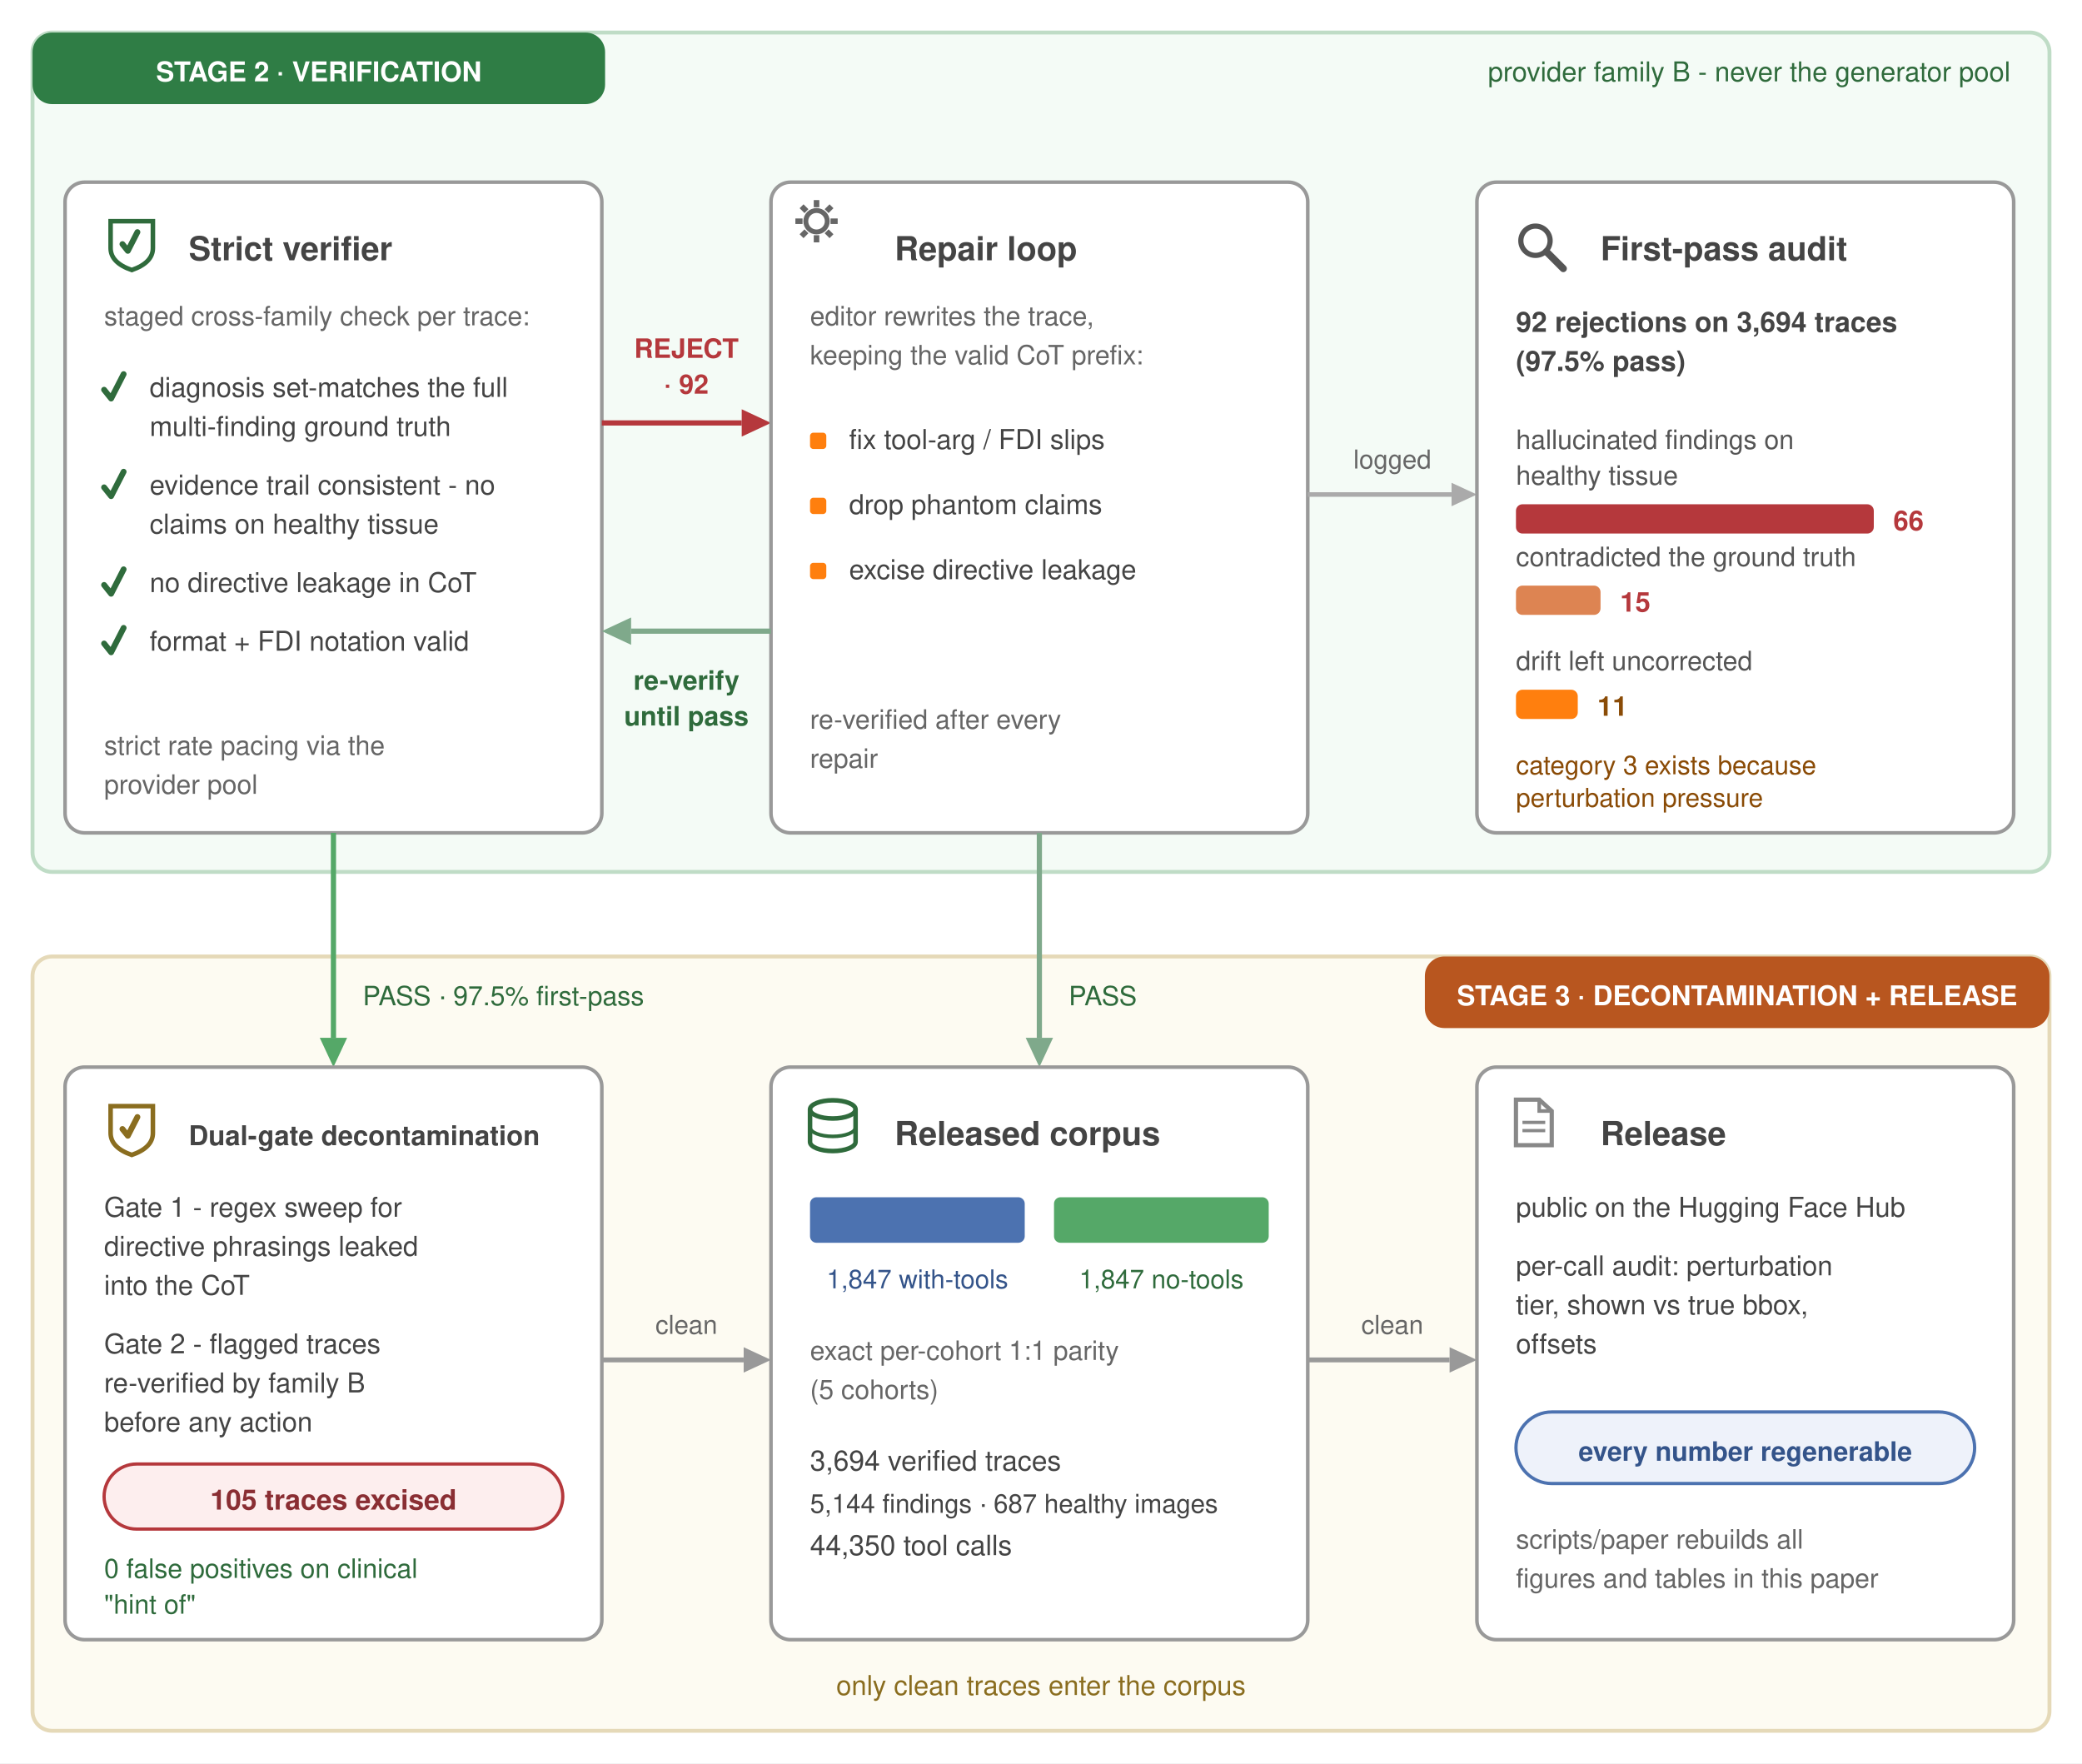
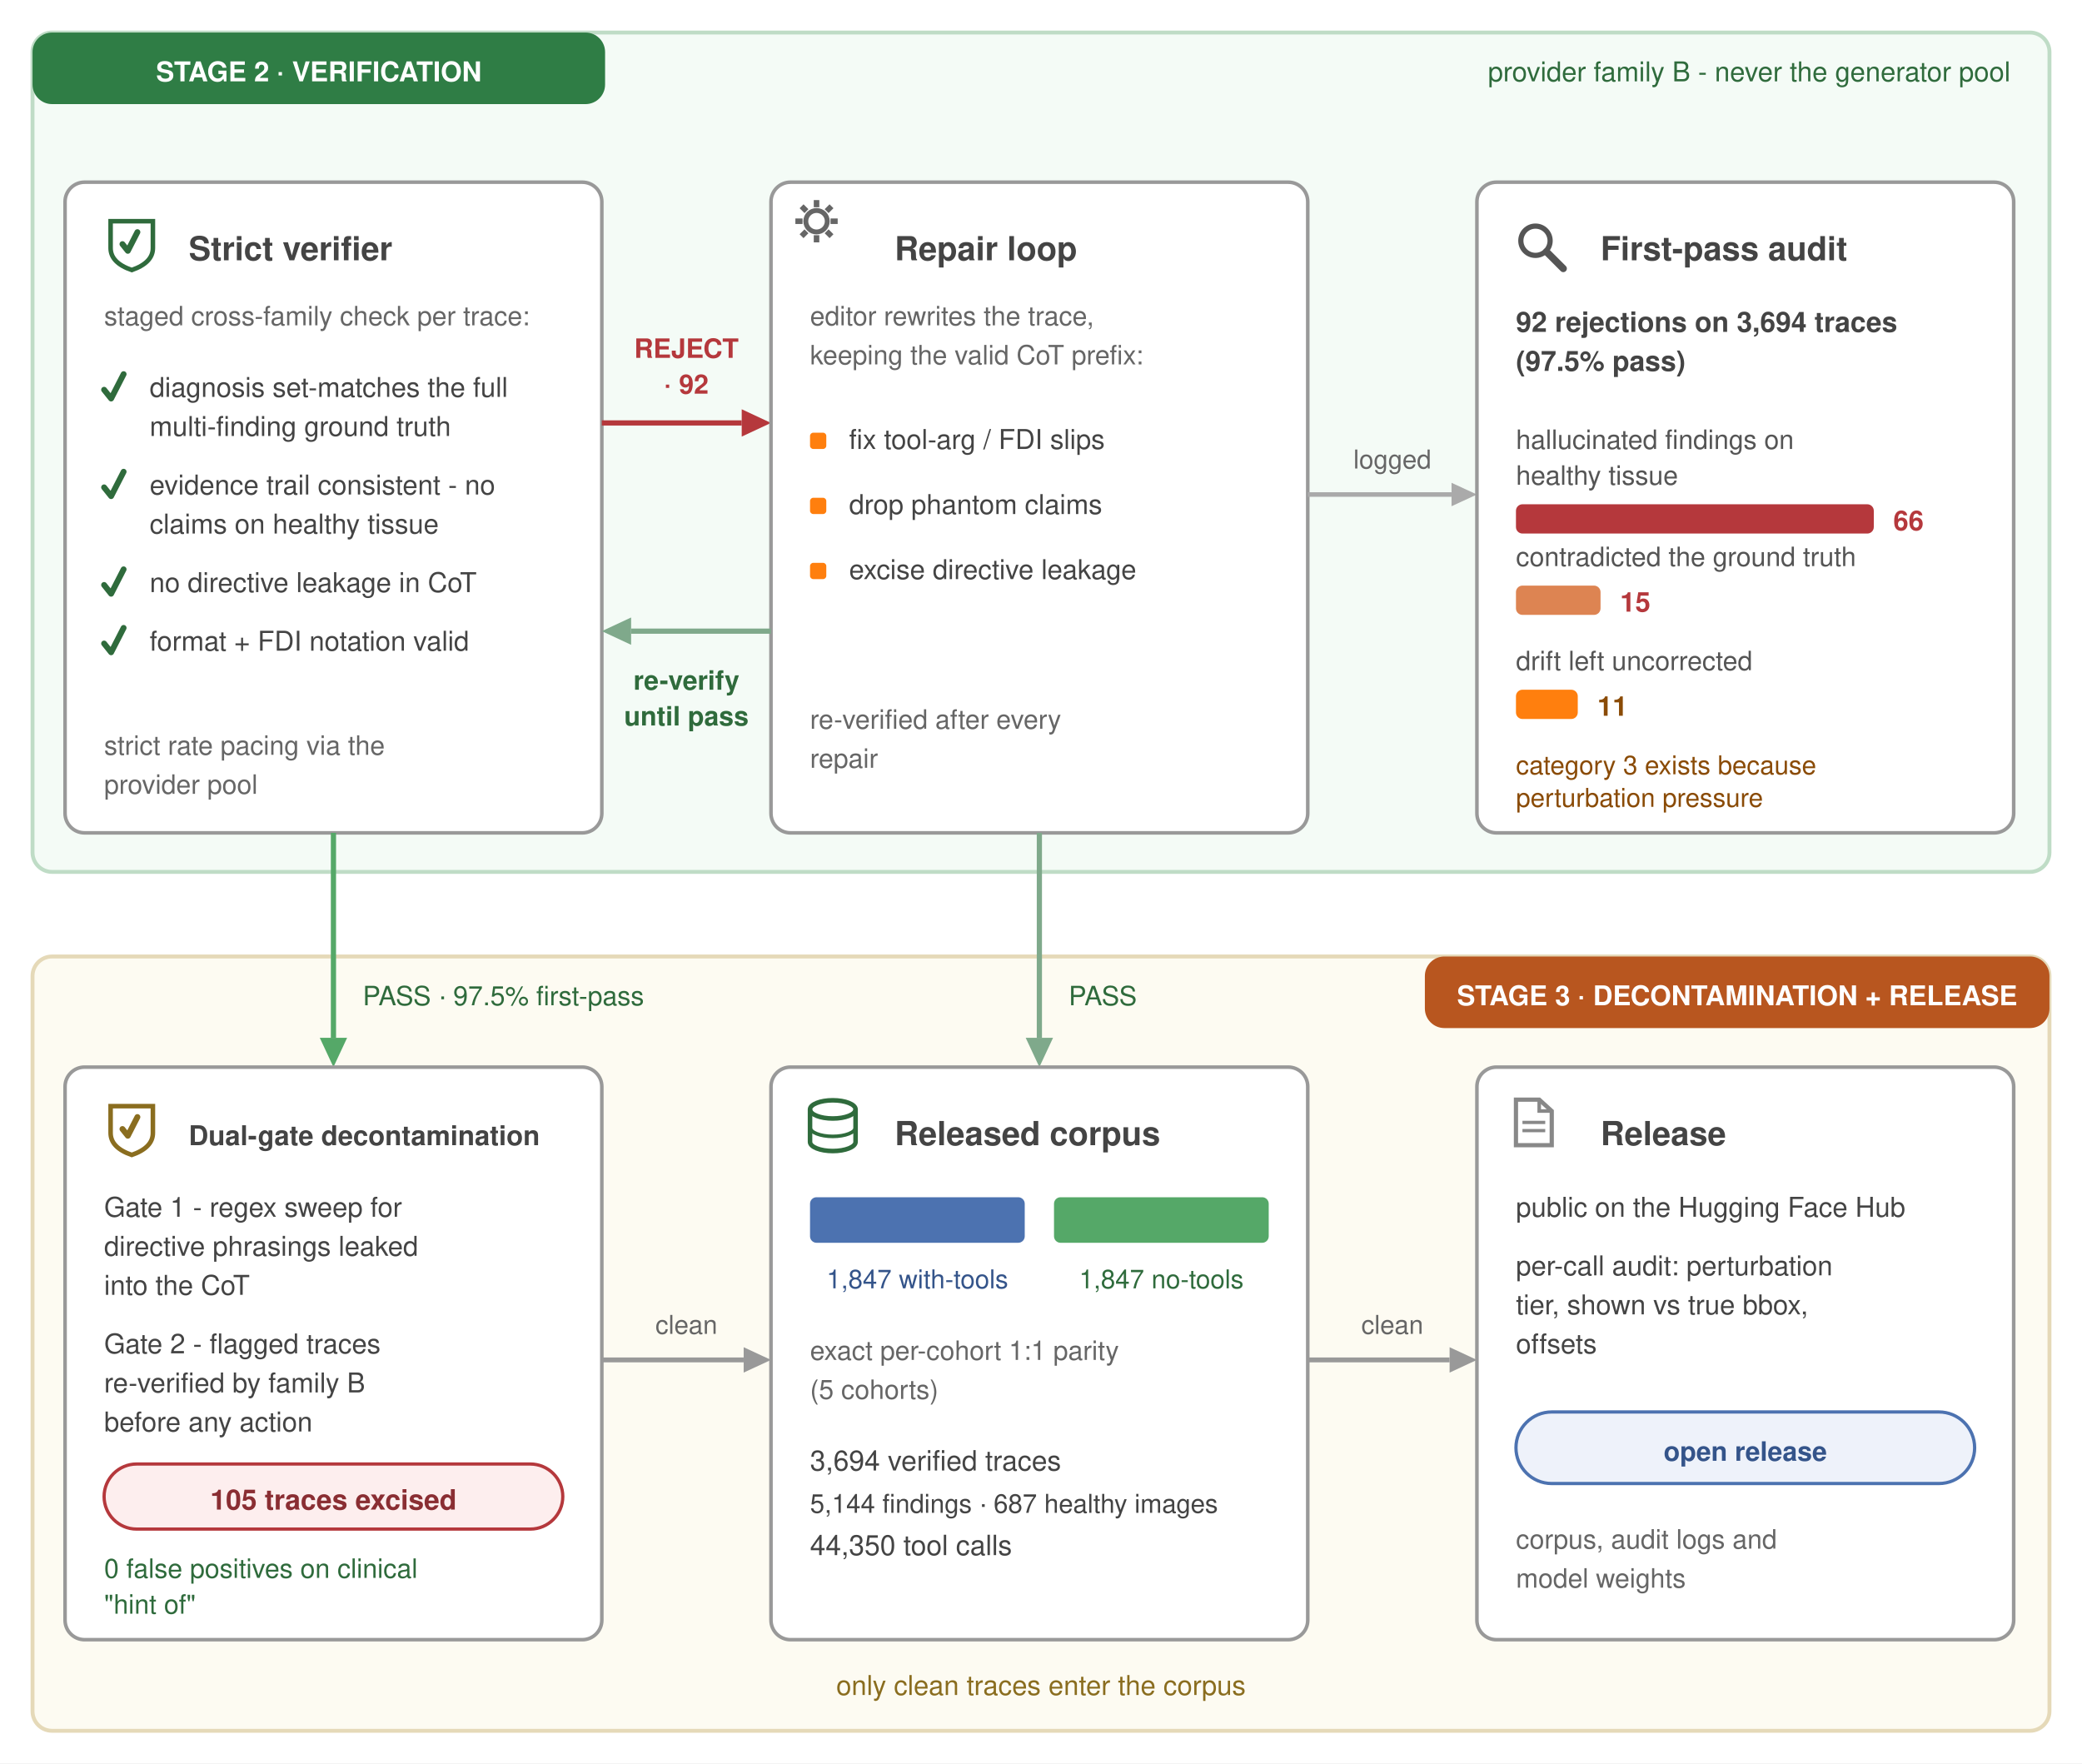
<svg xmlns="http://www.w3.org/2000/svg" width="640" height="542" viewBox="0 0 640 542">
  <rect width="640" height="542" fill="#FFFFFF" />
  <rect x="10" y="10" width="620" height="258" rx="6" fill="#F4FBF6" stroke="#BFDCC6" stroke-width="1.2" />
  <rect x="10" y="10" width="176" height="22" rx="6" fill="#2F7D45" stroke="none" stroke-width="0" />
  <text x="98.0" y="25" font-family="Helvetica" font-size="8.4" font-weight="bold" text-anchor="middle" fill="#FFFFFF">STAGE 2 · VERIFICATION</text>
  <text x="618" y="25" font-family="Helvetica" font-size="8.4" text-anchor="end" fill="#2F6B3C">provider family B - never the generator pool</text>
  <rect x="20" y="56" width="165" height="200" rx="6" fill="#FFFFFF" stroke="#999999" stroke-width="1.1" />
  <path d="M 34 68 L 47.0 68 L 47.0 76.25 Q 47.0 80.75 40.5 83.0 Q 34 80.75 34 76.25 Z" fill="none" stroke="#2F6B3C" stroke-width="1.4" />
  <path d="M 37.64 75.03 L 39.296 77.1 L 42.24 71.35" fill="none" stroke="#2F6B3C" stroke-width="1.8" stroke-linecap="round" stroke-linejoin="round" />
  <text x="58" y="80" font-family="Helvetica" font-size="10.2" font-weight="bold" fill="#444444">Strict verifier</text>
  <text x="32" y="100" font-family="Helvetica" font-size="8.2" fill="#666666">staged cross-family check per trace:</text>
  <path d="M 32 119.8 L 34.16 122.5 L 38.0 115.0" fill="none" stroke="#2F6B3C" stroke-width="1.8" stroke-linecap="round" stroke-linejoin="round" />
  <text x="46" y="122" font-family="Helvetica" font-size="8.4" fill="#444444">diagnosis set-matches the full</text>
  <text x="46" y="134" font-family="Helvetica" font-size="8.4" fill="#444444">multi-finding ground truth</text>
  <path d="M 32 149.8 L 34.16 152.5 L 38.0 145.0" fill="none" stroke="#2F6B3C" stroke-width="1.8" stroke-linecap="round" stroke-linejoin="round" />
  <text x="46" y="152" font-family="Helvetica" font-size="8.4" fill="#444444">evidence trail consistent - no</text>
  <text x="46" y="164" font-family="Helvetica" font-size="8.4" fill="#444444">claims on healthy tissue</text>
  <path d="M 32 179.8 L 34.16 182.5 L 38.0 175.0" fill="none" stroke="#2F6B3C" stroke-width="1.8" stroke-linecap="round" stroke-linejoin="round" />
  <text x="46" y="182" font-family="Helvetica" font-size="8.4" fill="#444444">no directive leakage in CoT</text>
  <path d="M 32 197.8 L 34.16 200.5 L 38.0 193.0" fill="none" stroke="#2F6B3C" stroke-width="1.8" stroke-linecap="round" stroke-linejoin="round" />
  <text x="46" y="200" font-family="Helvetica" font-size="8.4" fill="#444444">format + FDI notation valid</text>
  <text x="32" y="232" font-family="Helvetica" font-size="8.2" fill="#666666">strict rate pacing via the</text>
  <text x="32" y="244" font-family="Helvetica" font-size="8.2" fill="#666666">provider pool</text>
  <polyline points="185.0,130.0 228.0,130.0" fill="none" stroke="#B5383C" stroke-width="1.6" />
  <polygon points="237.0,130.0 228.0,134.2 228.0,125.8" fill="#B5383C" stroke="none" />
  <text x="211.0" y="110" font-family="Helvetica" font-size="8.2" font-weight="bold" text-anchor="middle" fill="#B5383C">REJECT</text>
  <text x="211.0" y="121" font-family="Helvetica" font-size="8.2" font-weight="bold" text-anchor="middle" fill="#B5383C">· 92</text>
  <rect x="237" y="56" width="165" height="200" rx="6" fill="#FFFFFF" stroke="#999999" stroke-width="1.1" />
  <circle cx="251" cy="68" r="3.3" fill="none" stroke="#666666" stroke-width="1.5" />
  <line x1="255.3" y1="68.0" x2="257.5" y2="68.0" stroke="#666666" stroke-width="1.7" />
  <line x1="254.1" y1="71.1" x2="255.6" y2="72.6" stroke="#666666" stroke-width="1.7" />
  <line x1="251.0" y1="72.3" x2="251.0" y2="74.5" stroke="#666666" stroke-width="1.7" />
  <line x1="247.9" y1="71.1" x2="246.4" y2="72.6" stroke="#666666" stroke-width="1.7" />
  <line x1="246.7" y1="68.0" x2="244.5" y2="68.0" stroke="#666666" stroke-width="1.7" />
  <line x1="247.9" y1="64.9" x2="246.4" y2="63.4" stroke="#666666" stroke-width="1.7" />
  <line x1="251.0" y1="63.7" x2="251.0" y2="61.5" stroke="#666666" stroke-width="1.7" />
  <line x1="254.1" y1="64.9" x2="255.6" y2="63.4" stroke="#666666" stroke-width="1.7" />
  <text x="275" y="80" font-family="Helvetica" font-size="10.2" font-weight="bold" fill="#444444">Repair loop</text>
  <text x="249" y="100" font-family="Helvetica" font-size="8.2" fill="#666666">editor rewrites the trace,</text>
  <text x="249" y="112" font-family="Helvetica" font-size="8.2" fill="#666666">keeping the valid CoT prefix:</text>
  <rect x="249" y="133" width="5" height="5" rx="1" fill="#ff7f0e" stroke="none" stroke-width="0" />
  <text x="261" y="138" font-family="Helvetica" font-size="8.4" fill="#444444">fix tool-arg / FDI slips</text>
  <rect x="249" y="153" width="5" height="5" rx="1" fill="#ff7f0e" stroke="none" stroke-width="0" />
  <text x="261" y="158" font-family="Helvetica" font-size="8.4" fill="#444444">drop phantom claims</text>
  <rect x="249" y="173" width="5" height="5" rx="1" fill="#ff7f0e" stroke="none" stroke-width="0" />
  <text x="261" y="178" font-family="Helvetica" font-size="8.4" fill="#444444">excise directive leakage</text>
  <text x="249" y="224" font-family="Helvetica" font-size="8.2" fill="#666666">re-verified after every</text>
  <text x="249" y="236" font-family="Helvetica" font-size="8.2" fill="#666666">repair</text>
  <polyline points="237.0,194.0 194.0,194.0" fill="none" stroke="#7FA98B" stroke-width="1.6" />
  <polygon points="185.0,194.0 194.0,189.8 194.0,198.2" fill="#7FA98B" stroke="none" />
  <text x="211.0" y="212" font-family="Helvetica" font-size="8.2" font-weight="bold" text-anchor="middle" fill="#2F6B3C">re-verify</text>
  <text x="211.0" y="223" font-family="Helvetica" font-size="8.2" font-weight="bold" text-anchor="middle" fill="#2F6B3C">until pass</text>
  <polyline points="402.0,152.0 446.2,152.0" fill="none" stroke="#AAAAAA" stroke-width="1.4" />
  <polygon points="454.0,152.0 446.2,155.6 446.2,148.4" fill="#AAAAAA" stroke="none" />
  <text x="428.0" y="144" font-family="Helvetica" font-size="8.0" text-anchor="middle" fill="#666666">logged</text>
  <rect x="454" y="56" width="165" height="200" rx="6" fill="#FFFFFF" stroke="#999999" stroke-width="1.1" />
  <circle cx="472" cy="74" r="4.5" fill="none" stroke="#555555" stroke-width="1.6" />
  <line x1="475.375" y1="77.375" x2="480.55" y2="82.55" stroke="#555555" stroke-width="2.2" stroke-linecap="round" />
  <text x="492" y="80" font-family="Helvetica" font-size="10.2" font-weight="bold" fill="#444444">First-pass audit</text>
  <text x="466" y="102" font-family="Helvetica" font-size="8.6" font-weight="bold" fill="#444444">92 rejections on 3,694 traces</text>
  <text x="466" y="114" font-family="Helvetica" font-size="8.6" font-weight="bold" fill="#444444">(97.5% pass)</text>
  <text x="466" y="138" font-family="Helvetica" font-size="8.2" fill="#555555">hallucinated findings on</text>
  <text x="466" y="149" font-family="Helvetica" font-size="8.2" fill="#555555">healthy tissue</text>
  <rect x="466" y="155" width="110" height="9" rx="2" fill="#B5383C" stroke="none" stroke-width="0" />
  <text x="582" y="163" font-family="Helvetica" font-size="8.4" font-weight="bold" fill="#B5383C">66</text>
  <text x="466" y="174" font-family="Helvetica" font-size="8.2" fill="#555555">contradicted the ground truth</text>
  <rect x="466" y="180" width="26" height="9" rx="2" fill="#DD8452" stroke="none" stroke-width="0" />
  <text x="498" y="188" font-family="Helvetica" font-size="8.4" font-weight="bold" fill="#B5383C">15</text>
  <text x="466" y="206" font-family="Helvetica" font-size="8.2" fill="#555555">drift left uncorrected</text>
  <rect x="466" y="212" width="19" height="9" rx="2" fill="#ff7f0e" stroke="none" stroke-width="0" />
  <text x="491" y="220" font-family="Helvetica" font-size="8.4" font-weight="bold" fill="#8A4B06">11</text>
  <text x="466" y="238" font-family="Helvetica" font-size="8.0" fill="#8A4B06">category 3 exists because</text>
  <text x="466" y="248" font-family="Helvetica" font-size="8.0" fill="#8A4B06">perturbation pressure</text>
  <rect x="10" y="294" width="620" height="238" rx="6" fill="#FDFBF2" stroke="#E5D9B8" stroke-width="1.2" />
  <rect x="438" y="294" width="192" height="22" rx="6" fill="#B8561F" stroke="none" stroke-width="0" />
  <text x="534.0" y="309" font-family="Helvetica" font-size="8.4" font-weight="bold" text-anchor="middle" fill="#FFFFFF">STAGE 3 · DECONTAMINATION + RELEASE</text>
  <text x="320" y="521" font-family="Helvetica" font-size="8.4" text-anchor="middle" fill="#8A6D1F">only clean traces enter the corpus</text>
  <polyline points="102.5,256.0 102.5,319.0" fill="none" stroke="#55A868" stroke-width="1.6" />
  <polygon points="102.5,328.0 98.3,319.0 106.7,319.0" fill="#55A868" stroke="none" />
  <text x="111.5" y="309" font-family="Helvetica" font-size="8.2" fill="#2F6B3C">PASS · 97.5% first-pass</text>
  <polyline points="319.5,256.0 319.5,319.0" fill="none" stroke="#7FA98B" stroke-width="1.6" />
  <polygon points="319.5,328.0 315.3,319.0 323.7,319.0" fill="#7FA98B" stroke="none" />
  <text x="328.5" y="309" font-family="Helvetica" font-size="8.2" fill="#2F6B3C">PASS</text>
  <rect x="20" y="328" width="165" height="176" rx="6" fill="#FFFFFF" stroke="#999999" stroke-width="1.1" />
  <path d="M 34 340 L 47.0 340 L 47.0 348.25 Q 47.0 352.75 40.5 355.0 Q 34 352.75 34 348.25 Z" fill="none" stroke="#8A6D1F" stroke-width="1.4" />
  <path d="M 37.64 347.03 L 39.296 349.1 L 42.24 343.35" fill="none" stroke="#8A6D1F" stroke-width="1.8" stroke-linecap="round" stroke-linejoin="round" />
  <text x="58" y="352" font-family="Helvetica" font-size="8.4" font-weight="bold" fill="#444444">Dual-gate decontamination</text>
  <text x="32" y="374" font-family="Helvetica" font-size="8.4" fill="#444444">Gate 1 - regex sweep for</text>
  <text x="32" y="386" font-family="Helvetica" font-size="8.4" fill="#444444">directive phrasings leaked</text>
  <text x="32" y="398" font-family="Helvetica" font-size="8.4" fill="#444444">into the CoT</text>
  <text x="32" y="416" font-family="Helvetica" font-size="8.4" fill="#444444">Gate 2 - flagged traces</text>
  <text x="32" y="428" font-family="Helvetica" font-size="8.4" fill="#444444">re-verified by family B</text>
  <text x="32" y="440" font-family="Helvetica" font-size="8.4" fill="#444444">before any action</text>
  <rect x="32" y="450" width="141" height="20" rx="10" fill="#FDEEEE" stroke="#B5383C" stroke-width="1.0" />
  <text x="102.5" y="464" font-family="Helvetica" font-size="8.6" font-weight="bold" text-anchor="middle" fill="#8A2E33">105 traces excised</text>
  <text x="32" y="485" font-family="Helvetica" font-size="8.2" fill="#2F6B3C">0 false positives on clinical</text>
  <text x="32" y="496" font-family="Helvetica" font-size="8.2" fill="#2F6B3C">"hint of"</text>
  <polyline points="185.0,418.0 228.6,418.0" fill="none" stroke="#999999" stroke-width="1.5" />
  <polygon points="237.0,418.0 228.6,421.9 228.6,414.1" fill="#999999" stroke="none" />
  <text x="211.0" y="410" font-family="Helvetica" font-size="8.0" text-anchor="middle" fill="#666666">clean</text>
  <rect x="237" y="328" width="165" height="176" rx="6" fill="#FFFFFF" stroke="#999999" stroke-width="1.1" />
  <ellipse cx="256.0" cy="341" rx="7.0" ry="2.8" fill="none" stroke="#2F6B3C" stroke-width="1.4" />
  <path d="M 249 341 L 249 351.0 A 7.0 2.8 0 0 0 263.0 351.0 L 263.0 341" fill="none" stroke="#2F6B3C" stroke-width="1.4" />
  <path d="M 249 346.5 A 7.0 2.8 0 0 0 263.0 346.5" fill="none" stroke="#2F6B3C" stroke-width="1.1" />
  <text x="275" y="352" font-family="Helvetica" font-size="10.2" font-weight="bold" fill="#444444">Released corpus</text>
  <rect x="249" y="368" width="66" height="14" rx="2" fill="#4C72B0" stroke="none" stroke-width="0" />
  <text x="282" y="396" font-family="Helvetica" font-size="8.0" text-anchor="middle" fill="#34548A">1,847 with-tools</text>
  <rect x="324" y="368" width="66" height="14" rx="2" fill="#55A868" stroke="none" stroke-width="0" />
  <text x="357" y="396" font-family="Helvetica" font-size="8.0" text-anchor="middle" fill="#2F6B3C">1,847 no-tools</text>
  <text x="249" y="418" font-family="Helvetica" font-size="8.2" fill="#666666">exact per-cohort 1:1 parity</text>
  <text x="249" y="430" font-family="Helvetica" font-size="8.2" fill="#666666">(5 cohorts)</text>
  <text x="249" y="452" font-family="Helvetica" font-size="8.6" fill="#444444">3,694 verified traces</text>
  <text x="249" y="465" font-family="Helvetica" font-size="8.0" fill="#444444">5,144 findings · 687 healthy images</text>
  <text x="249" y="478" font-family="Helvetica" font-size="8.6" fill="#444444">44,350 tool calls</text>
  <polyline points="402.0,418.0 445.6,418.0" fill="none" stroke="#999999" stroke-width="1.5" />
  <polygon points="454.0,418.0 445.6,421.9 445.6,414.1" fill="#999999" stroke="none" />
  <text x="428.0" y="410" font-family="Helvetica" font-size="8.0" text-anchor="middle" fill="#666666">clean</text>
  <rect x="454" y="328" width="165" height="176" rx="6" fill="#FFFFFF" stroke="#999999" stroke-width="1.1" />
  <path d="M 466 338 L 473.15 338 L 477.0 341.5 L 477.0 352.0 L 466 352.0 Z" fill="none" stroke="#888888" stroke-width="1.3" />
  <path d="M 473.15 338 L 473.15 341.5 L 477.0 341.5" fill="none" stroke="#888888" stroke-width="1.1" />
  <line x1="468" y1="345.0" x2="475.0" y2="345.0" stroke="#888888" stroke-width="1" />
  <line x1="468" y1="347.52" x2="475.0" y2="347.52" stroke="#888888" stroke-width="1" />
  <text x="492" y="352" font-family="Helvetica" font-size="10.2" font-weight="bold" fill="#444444">Release</text>
  <text x="466" y="374" font-family="Helvetica" font-size="8.4" fill="#444444">public on the Hugging Face Hub</text>
  <text x="466" y="392" font-family="Helvetica" font-size="8.4" fill="#444444">per-call audit: perturbation</text>
  <text x="466" y="404" font-family="Helvetica" font-size="8.4" fill="#444444">tier, shown vs true bbox,</text>
  <text x="466" y="416" font-family="Helvetica" font-size="8.4" fill="#444444">offsets</text>
  <rect x="466" y="434" width="141" height="22" rx="11" fill="#EEF2FA" stroke="#4C72B0" stroke-width="1.0" />
-   <text x="536.5" y="449" font-family="Helvetica" font-size="8.2" font-weight="bold" text-anchor="middle" fill="#34548A">every number regenerable</text>
-   <text x="466" y="476" font-family="Helvetica" font-size="8.2" fill="#666666">scripts/paper rebuilds all</text>
-   <text x="466" y="488" font-family="Helvetica" font-size="8.2" fill="#666666">figures and tables in this paper</text>
+   <text x="536.5" y="449" font-family="Helvetica" font-size="8.2" font-weight="bold" text-anchor="middle" fill="#34548A">open release</text>
+   <text x="466" y="476" font-family="Helvetica" font-size="8.2" fill="#666666">corpus, audit logs and</text>
+   <text x="466" y="488" font-family="Helvetica" font-size="8.2" fill="#666666">model weights</text>
</svg>
